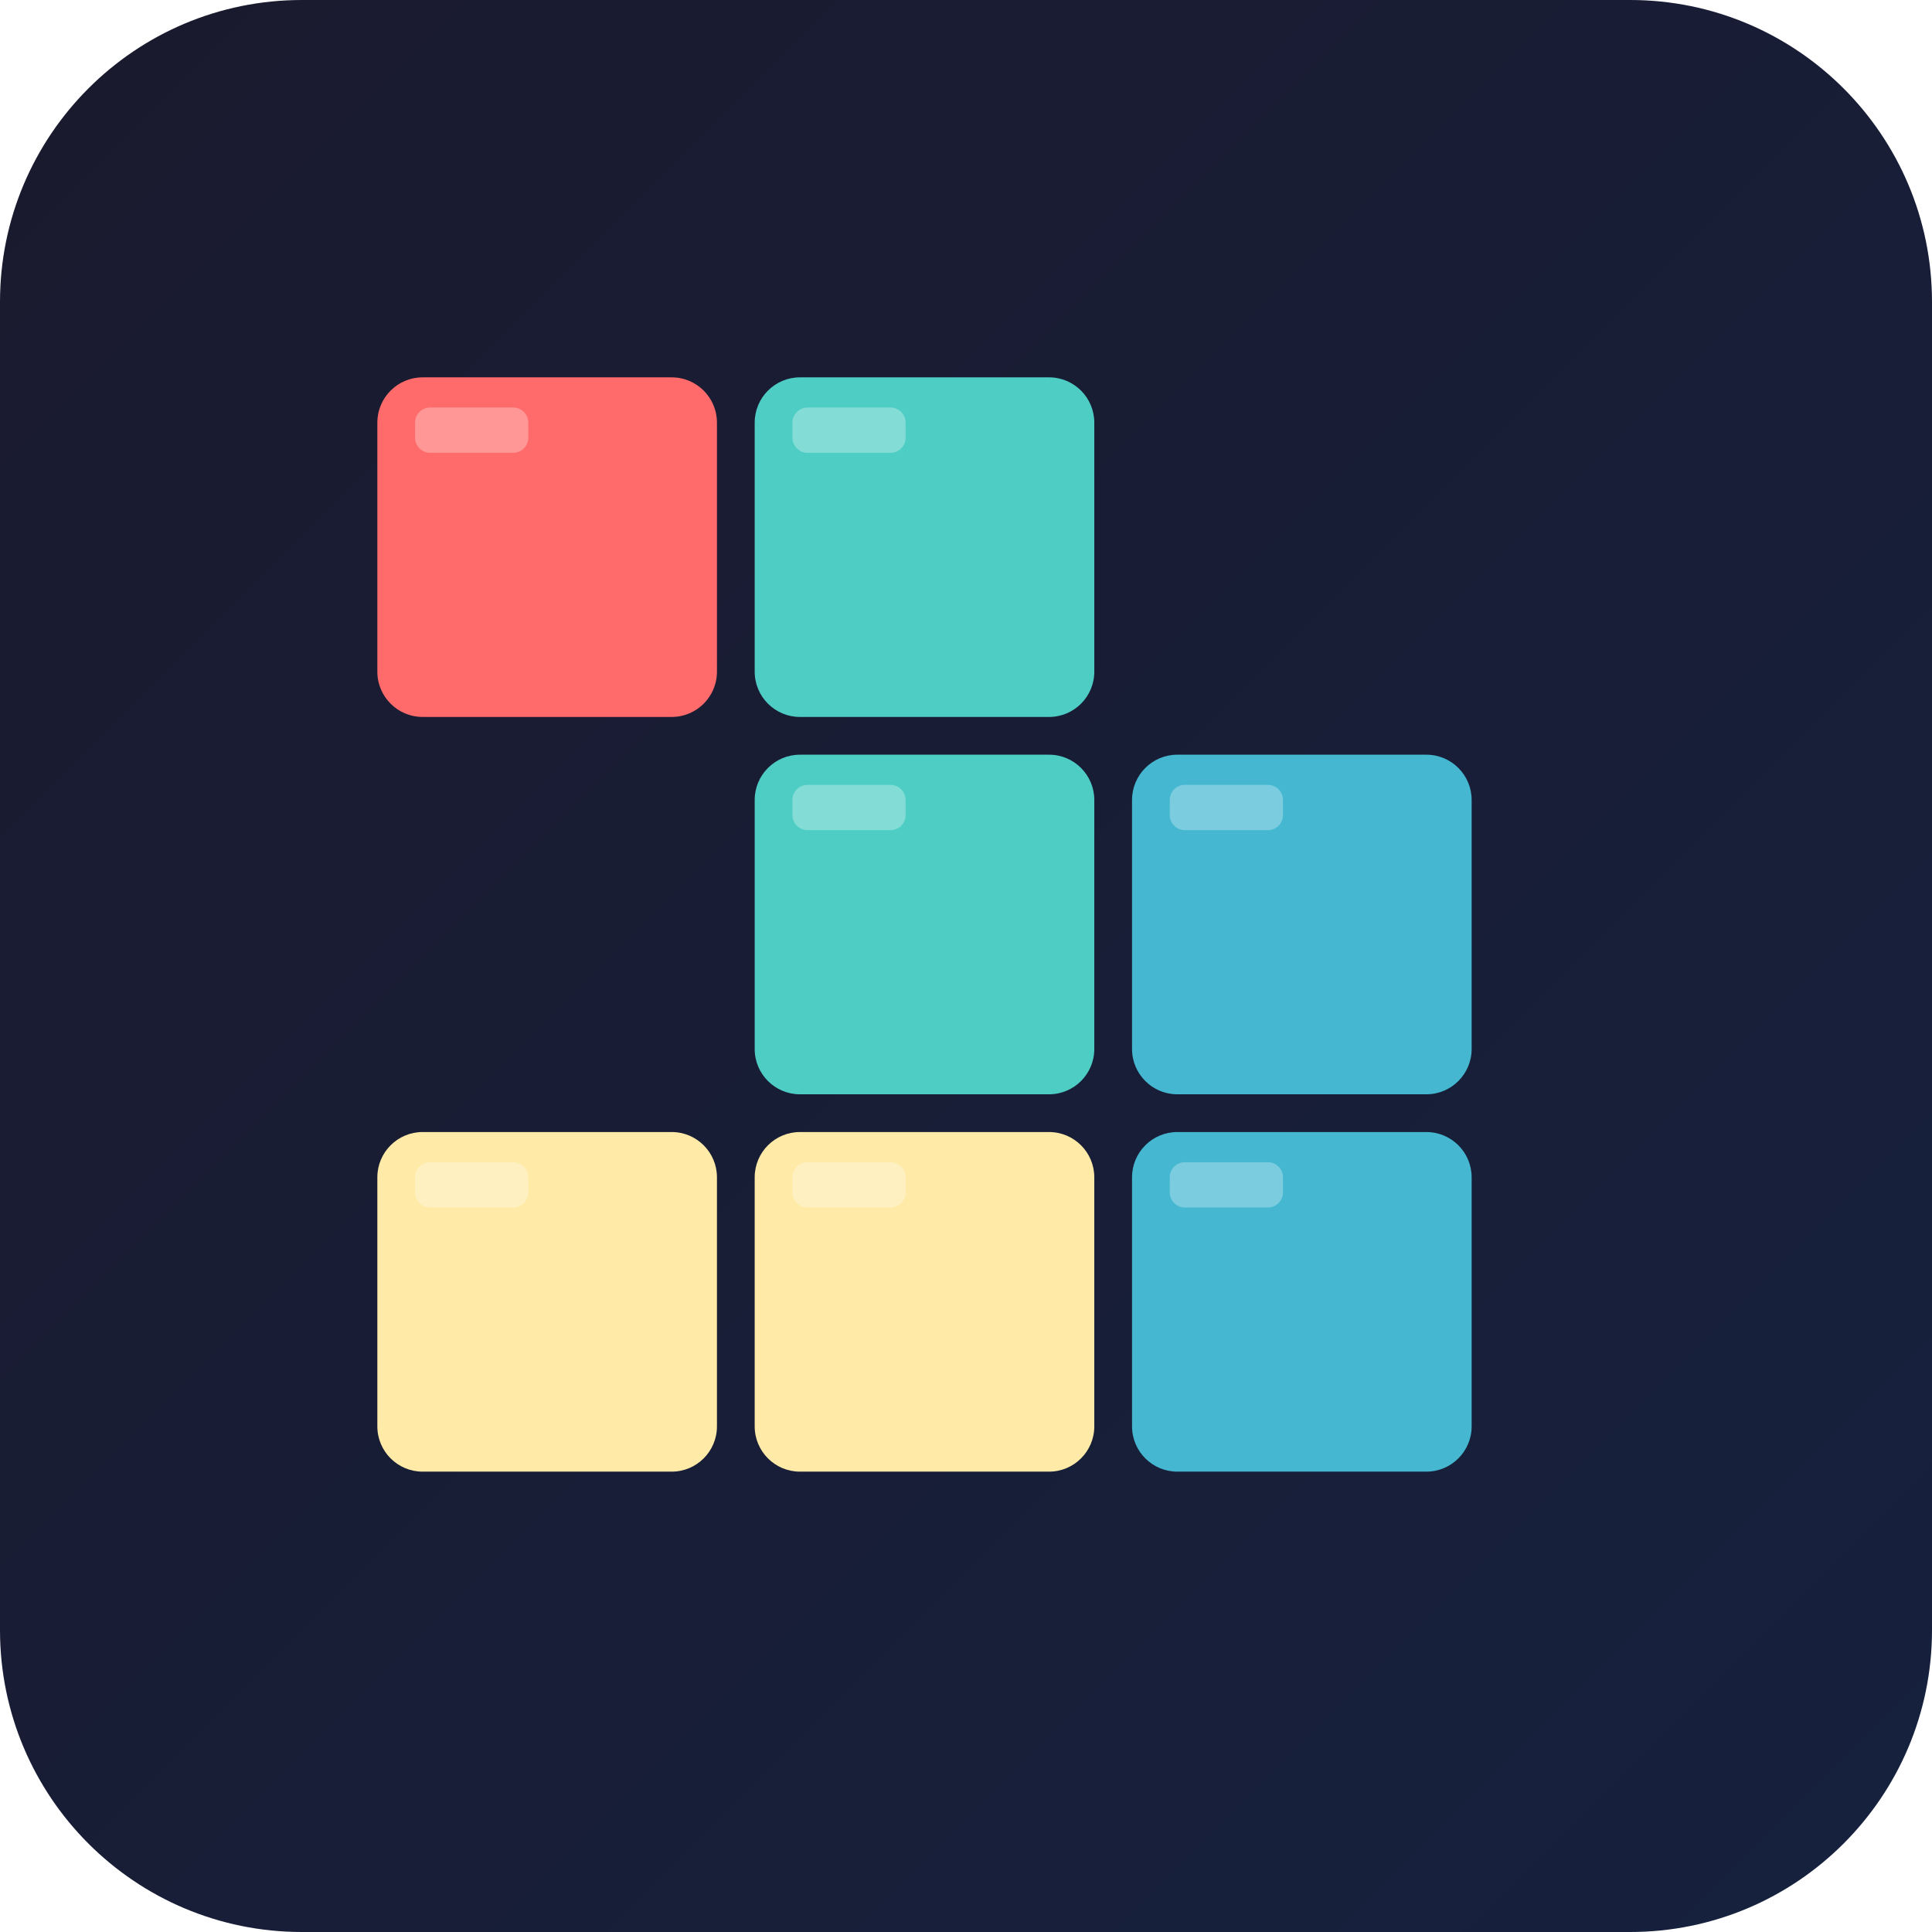
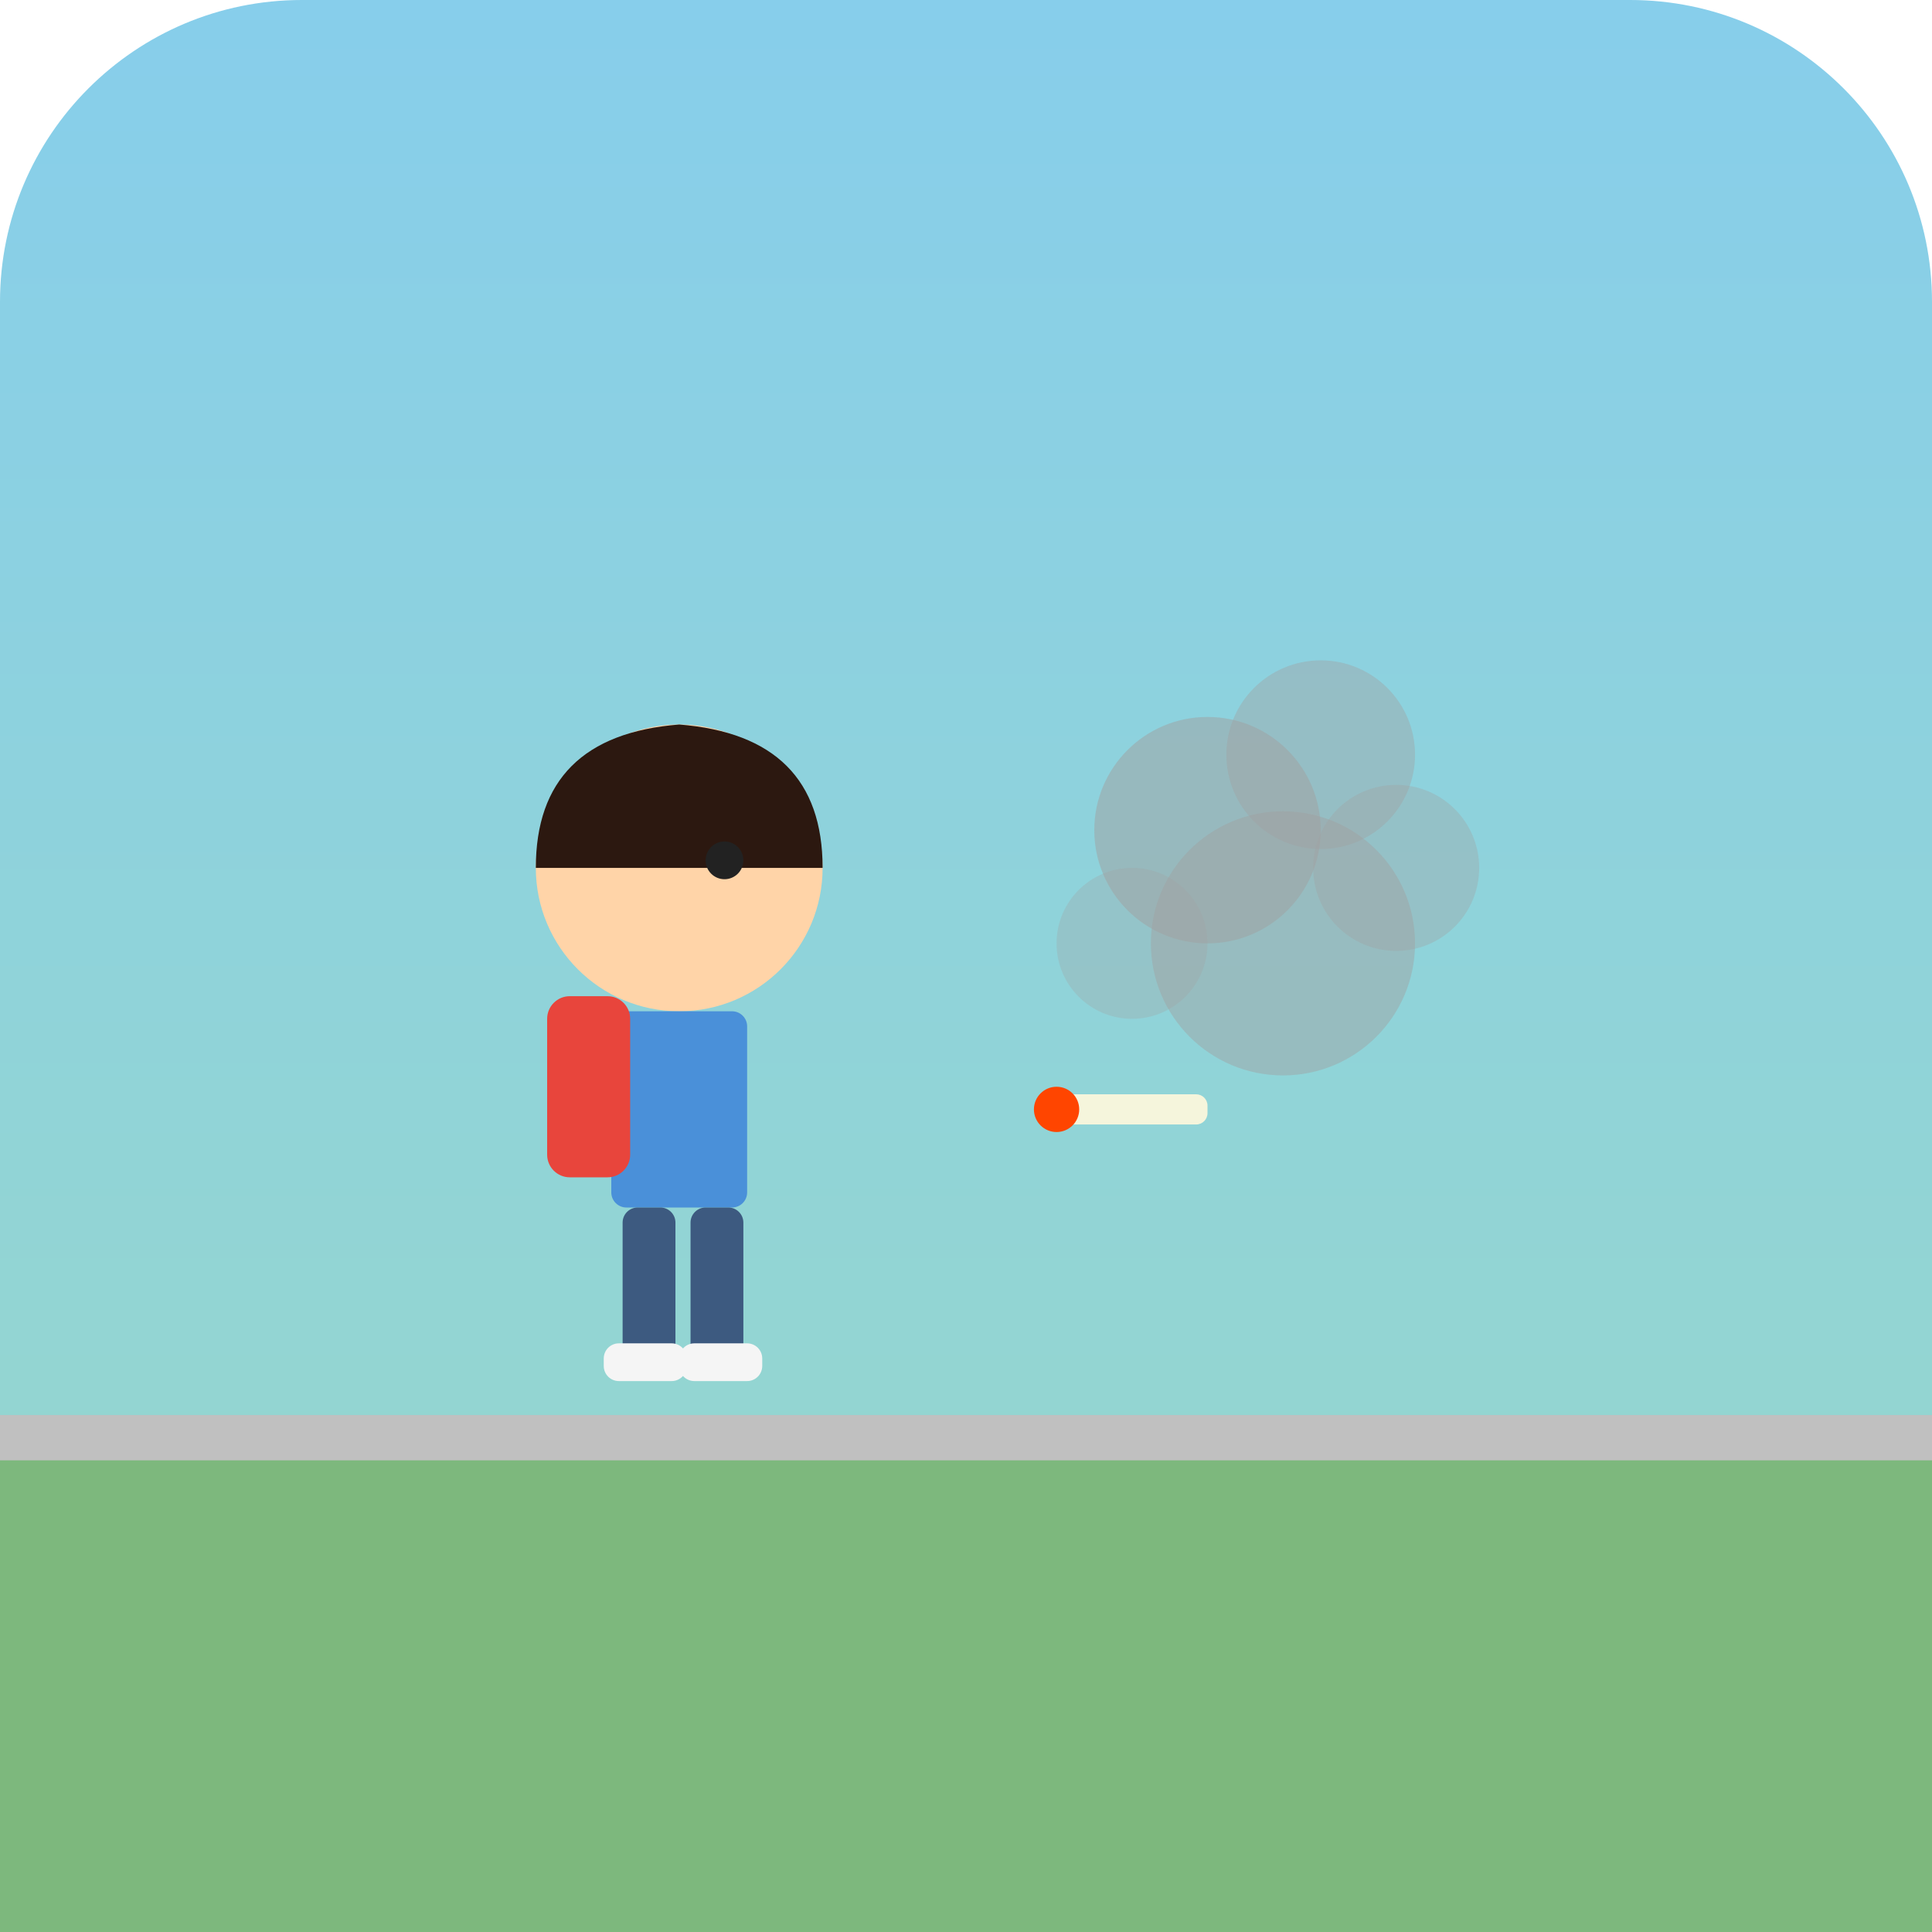
<svg xmlns="http://www.w3.org/2000/svg" viewBox="0 0 512 512">
  <defs>
-     <linearGradient id="bg" x1="0%" y1="0%" x2="100%" y2="100%">
-       <stop offset="0%" style="stop-color:#1a1a2e" />
-       <stop offset="100%" style="stop-color:#16213e" />
+     <linearGradient id="sky" x1="0%" y1="0%" x2="0%" y2="100%">
+       <stop offset="0%" style="stop-color:#87CEEB" />
+       <stop offset="100%" style="stop-color:#98D8C8" />
    </linearGradient>
  </defs>
-   <rect width="512" height="512" rx="80" fill="url(#bg)" />
-   <rect x="100" y="100" width="90" height="90" rx="12" fill="#FF6B6B" />
-   <rect x="200" y="100" width="90" height="90" rx="12" fill="#4ECDC4" />
-   <rect x="200" y="200" width="90" height="90" rx="12" fill="#4ECDC4" />
-   <rect x="300" y="200" width="90" height="90" rx="12" fill="#45B7D1" />
-   <rect x="300" y="300" width="90" height="90" rx="12" fill="#45B7D1" />
-   <rect x="100" y="300" width="90" height="90" rx="12" fill="#FFEAA7" />
-   <rect x="200" y="300" width="90" height="90" rx="12" fill="#FFEAA7" />
-   <rect x="110" y="108" width="30" height="12" rx="4" fill="rgba(255,255,255,0.3)" />
-   <rect x="210" y="108" width="30" height="12" rx="4" fill="rgba(255,255,255,0.3)" />
-   <rect x="210" y="208" width="30" height="12" rx="4" fill="rgba(255,255,255,0.3)" />
-   <rect x="310" y="208" width="30" height="12" rx="4" fill="rgba(255,255,255,0.3)" />
-   <rect x="310" y="308" width="30" height="12" rx="4" fill="rgba(255,255,255,0.3)" />
-   <rect x="110" y="308" width="30" height="12" rx="4" fill="rgba(255,255,255,0.3)" />
-   <rect x="210" y="308" width="30" height="12" rx="4" fill="rgba(255,255,255,0.3)" />
+   <rect width="512" height="512" rx="80" fill="url(#sky)" />
+   <rect x="0" y="380" width="512" height="132" rx="0" fill="#7DB87D" />
+   <rect x="0" y="375" width="512" height="12" fill="#C0C0C0" />
+   <circle cx="180" cy="230" r="38" fill="#FFD4A8" />
+   <path d="M142 230 Q142 195 180 192 Q218 195 218 230" fill="#2c1810" />
+   <circle cx="192" cy="228" r="5" fill="#222" />
+   <rect x="162" y="268" width="36" height="52" rx="4" fill="#4A90D9" />
+   <rect x="145" y="264" width="22" height="48" rx="6" fill="#E8453C" />
+   <rect x="165" y="320" width="14" height="40" rx="4" fill="#3D5A80" />
+   <rect x="183" y="320" width="14" height="40" rx="4" fill="#3D5A80" />
+   <rect x="160" y="356" width="22" height="10" rx="4" fill="#F5F5F5" />
+   <rect x="180" y="356" width="22" height="10" rx="4" fill="#F5F5F5" />
+   <circle cx="320" cy="220" r="30" fill="rgba(160,160,160,0.5)" />
+   <circle cx="350" cy="200" r="25" fill="rgba(160,160,160,0.4)" />
+   <circle cx="340" cy="250" r="35" fill="rgba(160,160,160,0.45)" />
+   <circle cx="370" cy="230" r="22" fill="rgba(160,160,160,0.35)" />
+   <circle cx="300" cy="250" r="20" fill="rgba(160,160,160,0.3)" />
+   <rect x="280" y="290" width="40" height="8" rx="3" fill="#F5F5DC" />
+   <circle cx="280" cy="294" r="6" fill="#FF4500" />
</svg>
